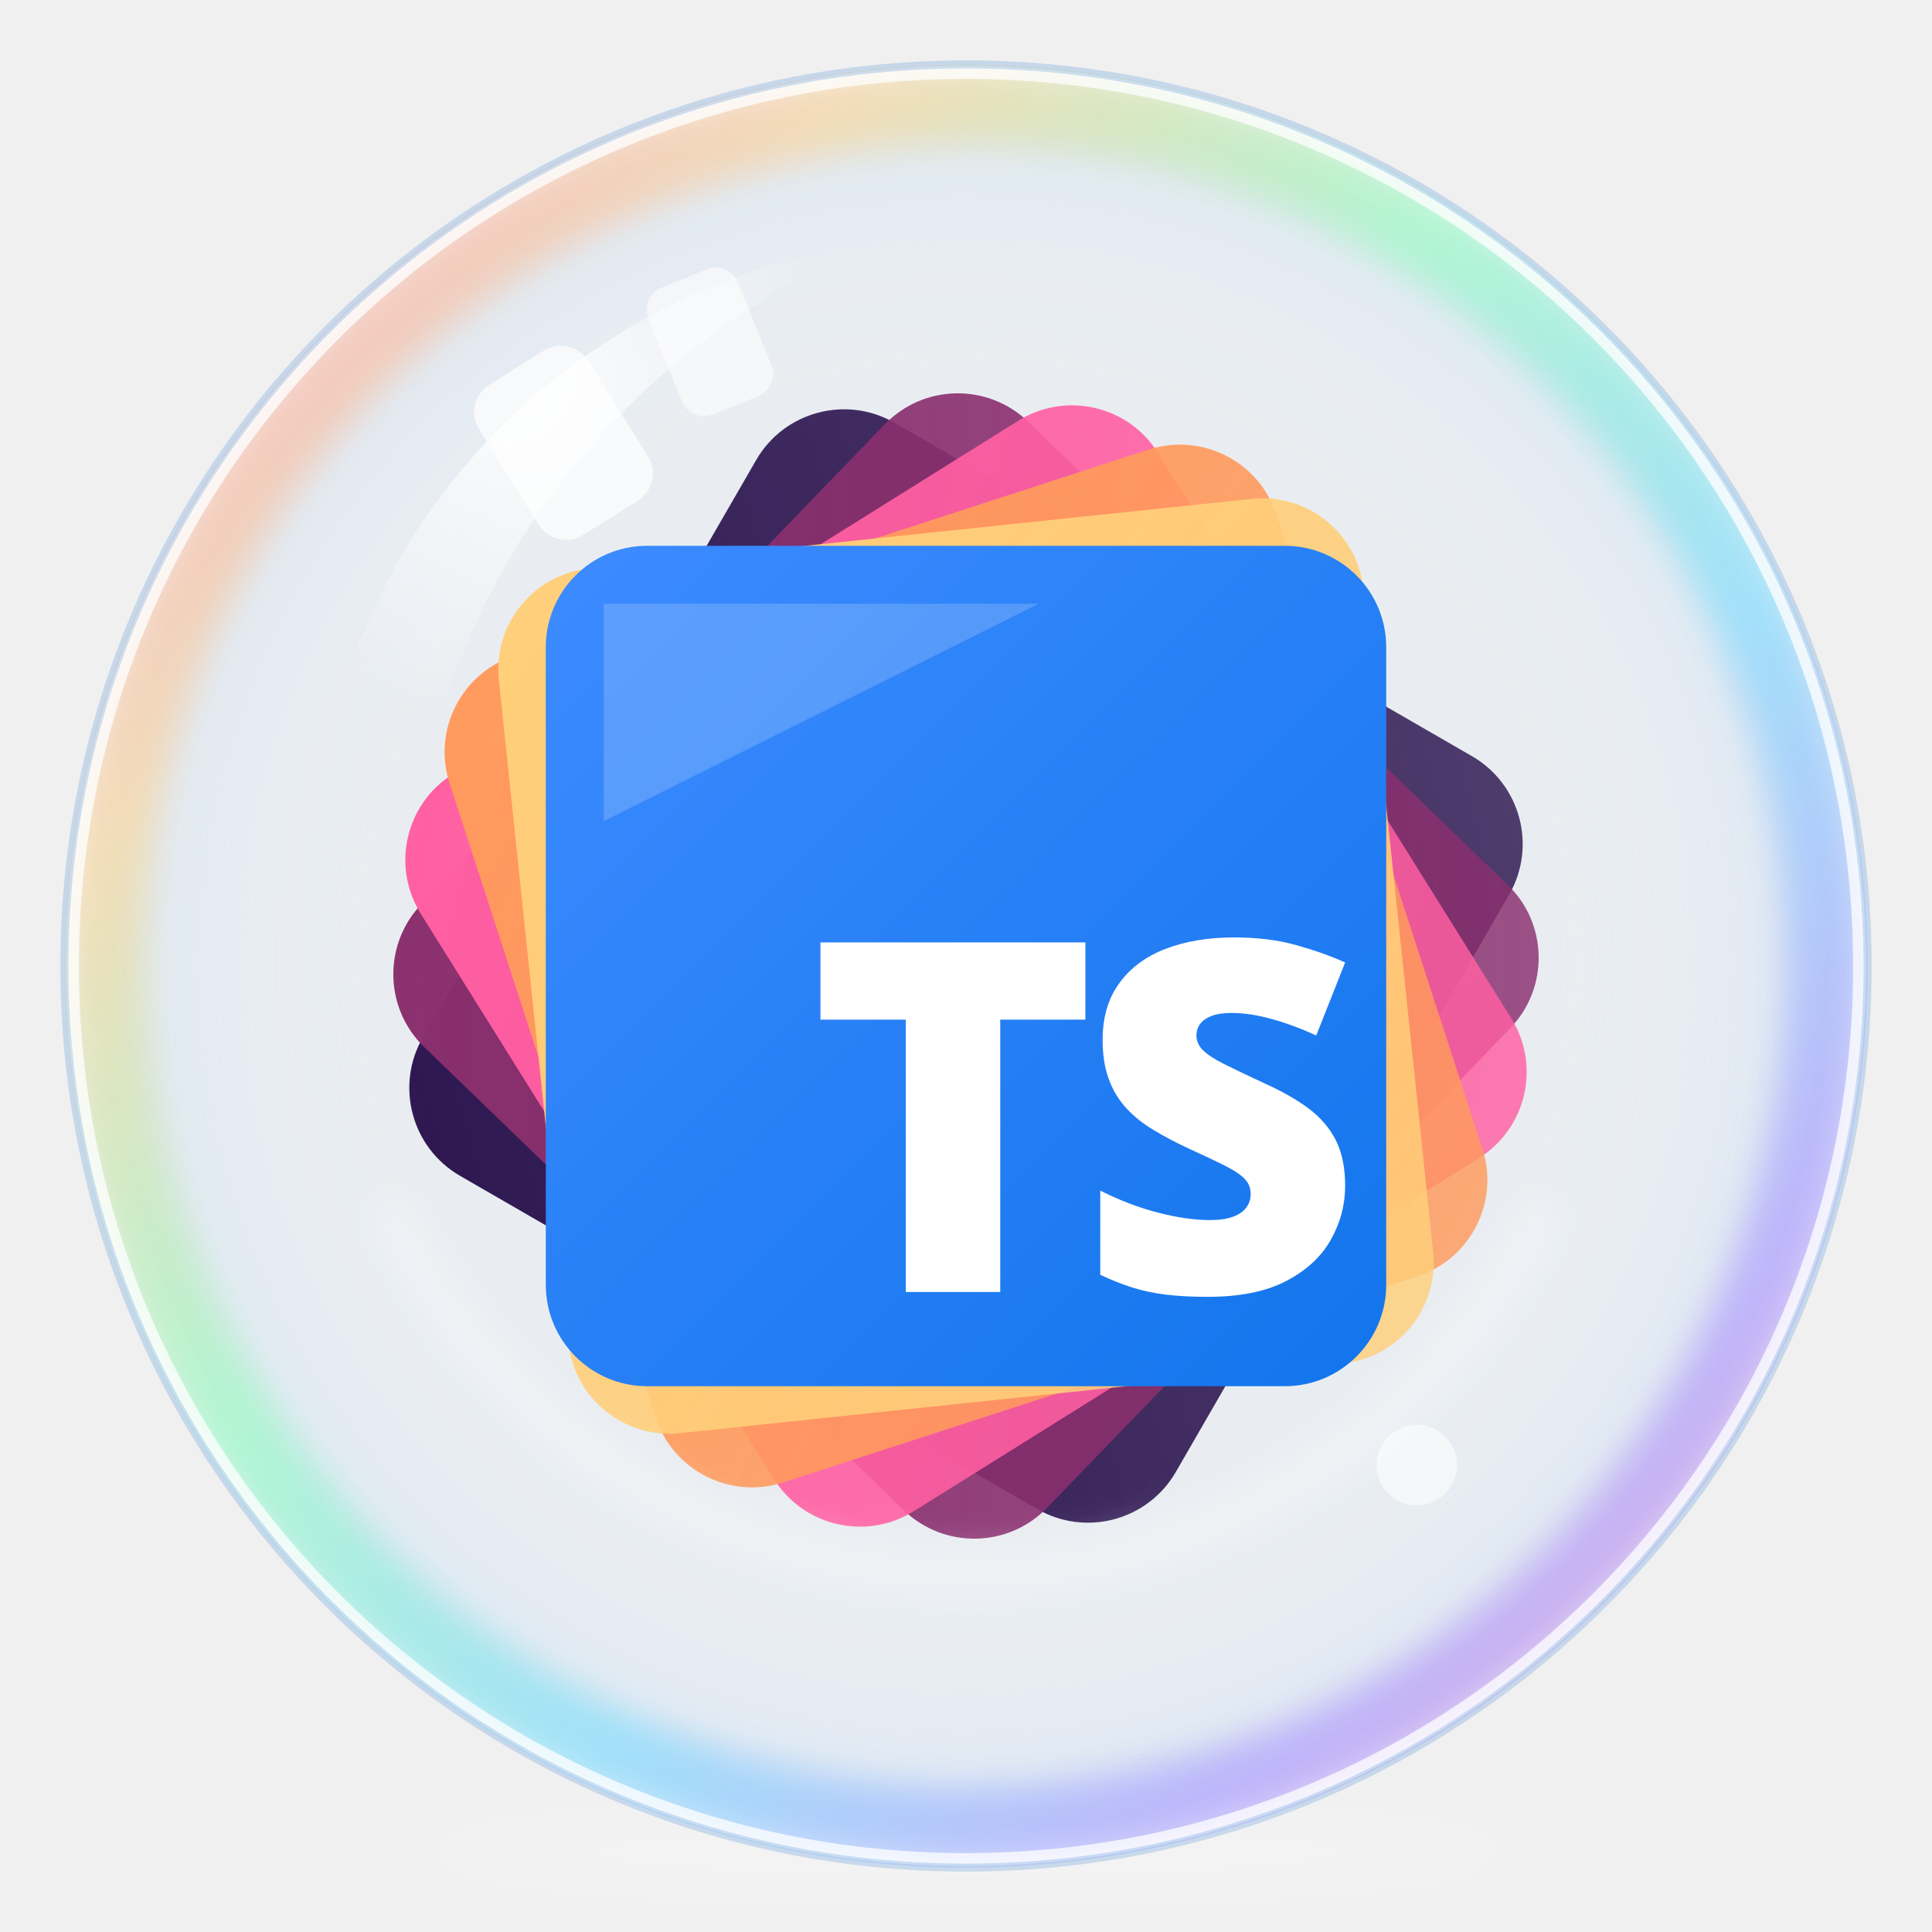
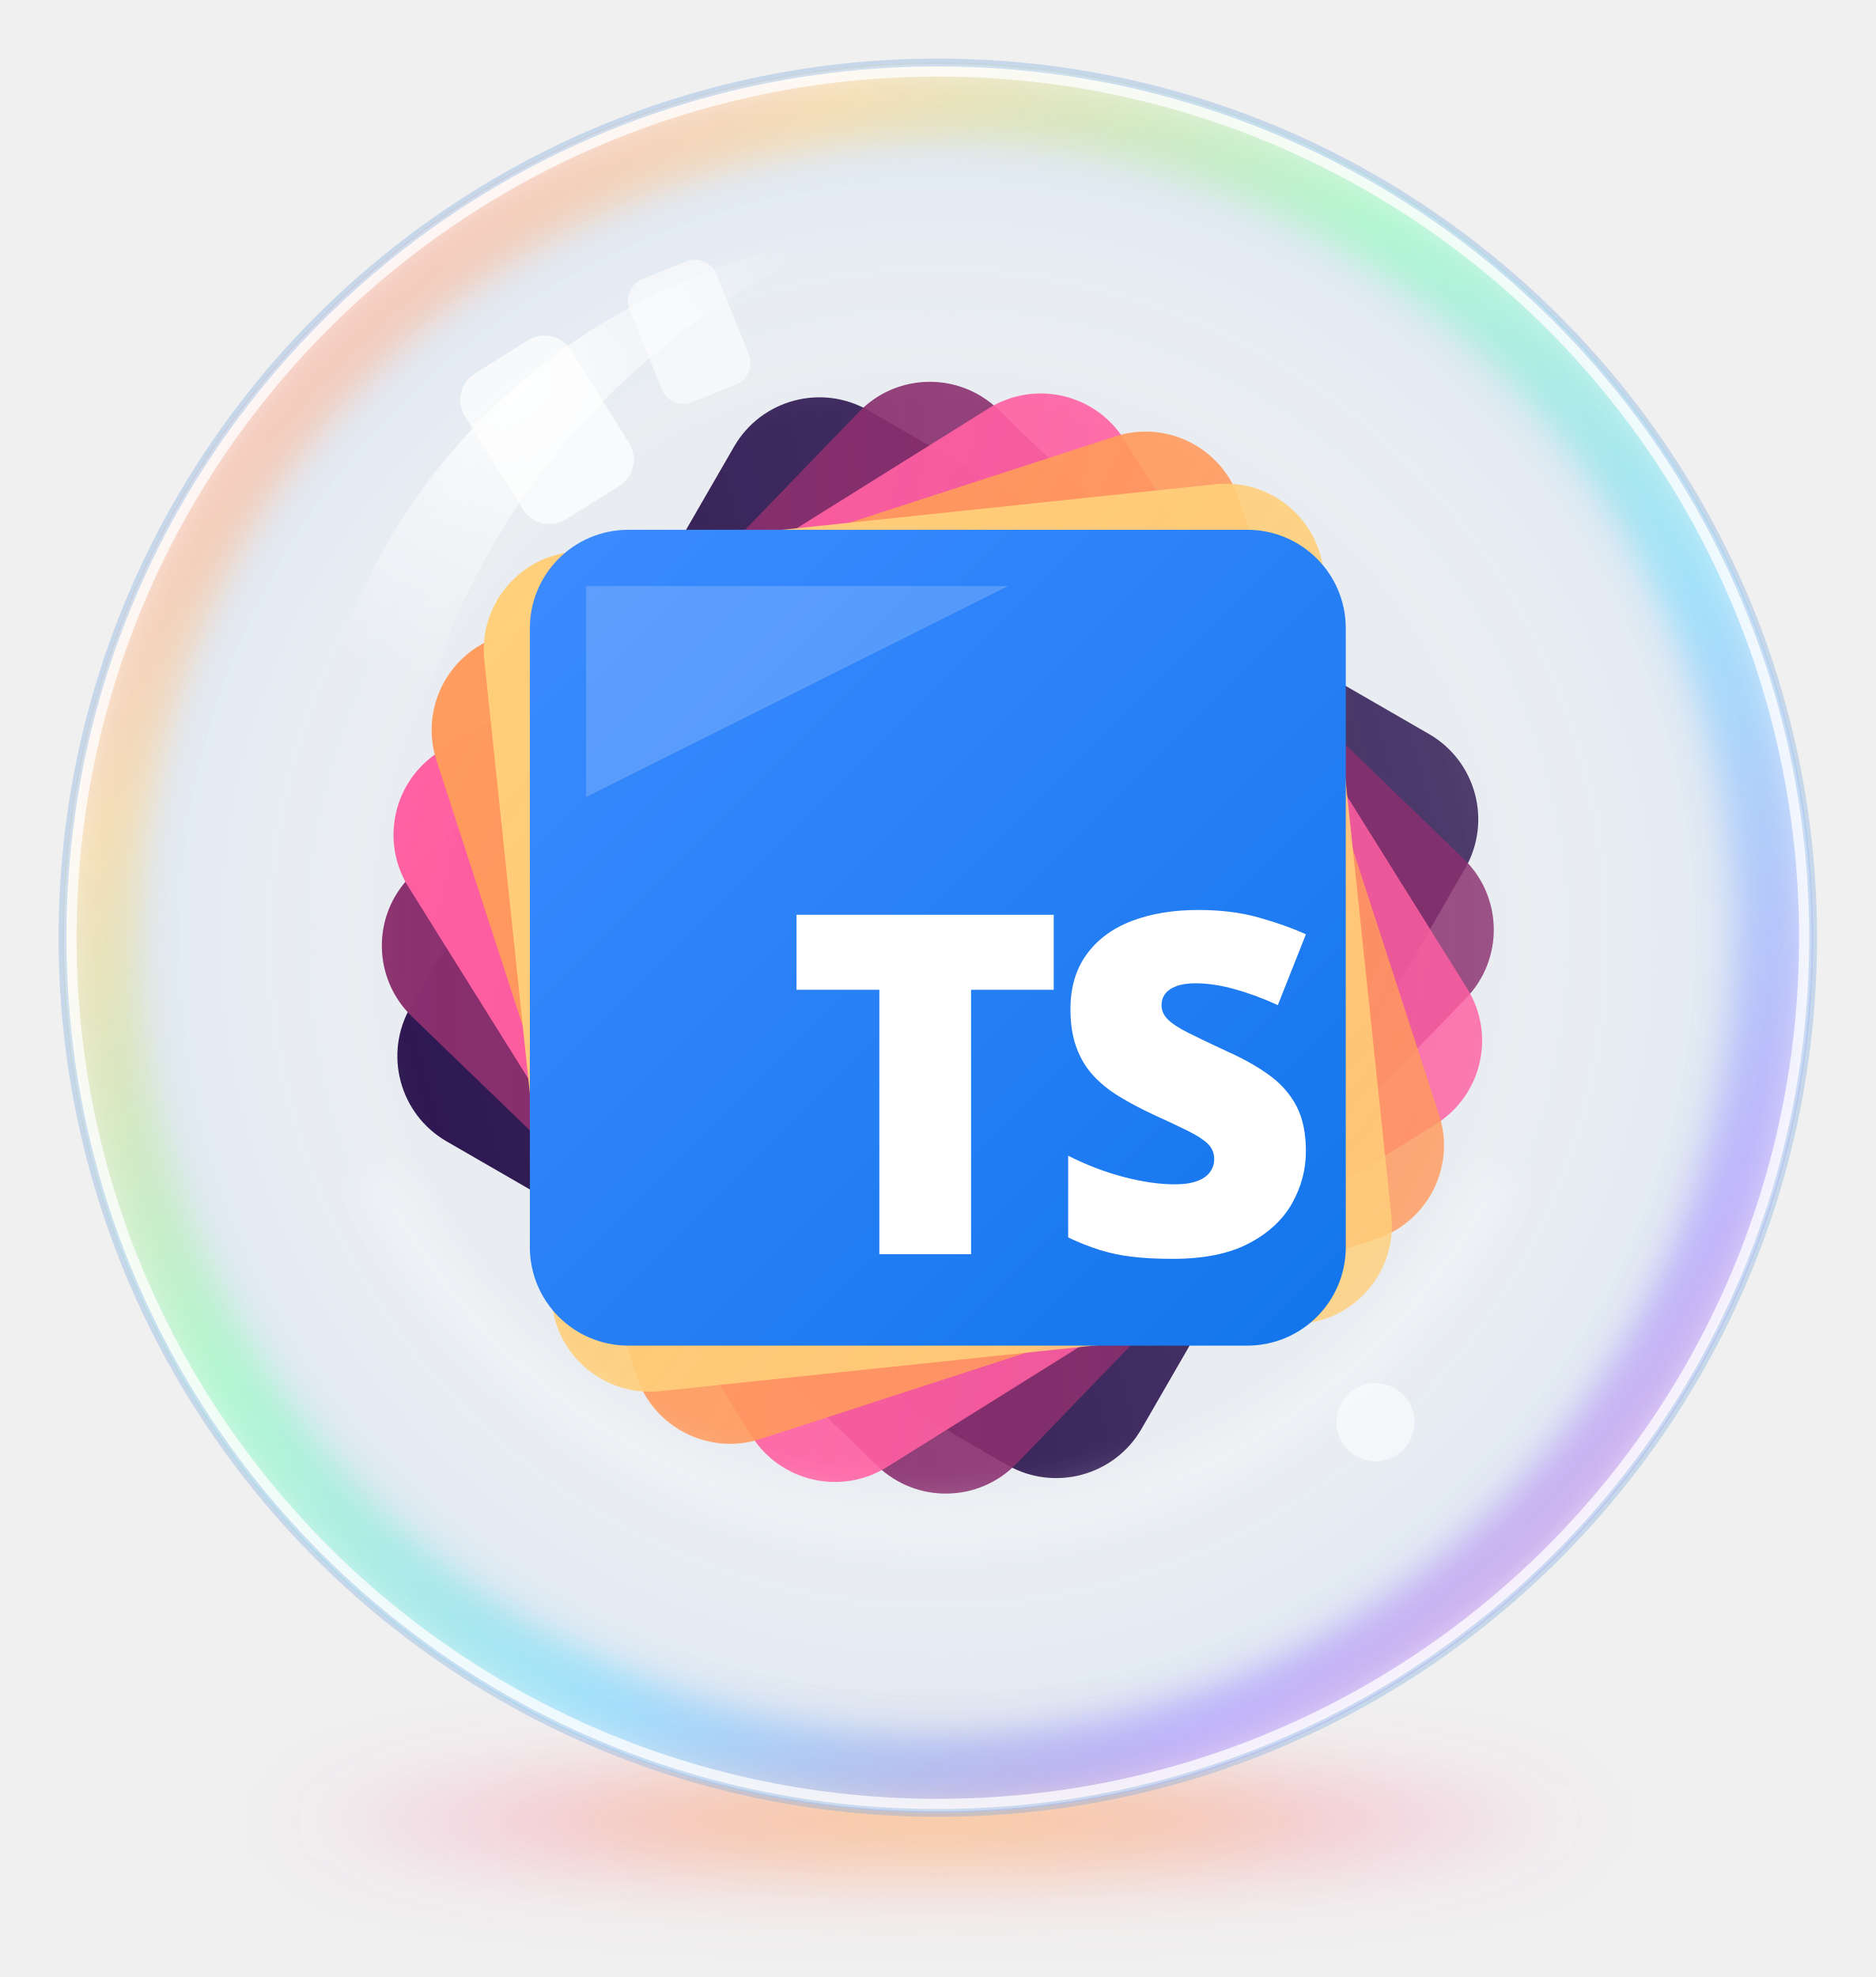
- <svg xmlns="http://www.w3.org/2000/svg" width="240" height="240" viewBox="0 0 240 240" role="img" aria-label="London TypeScript bubble logo, emblem only, dark theme">
+ <svg xmlns="http://www.w3.org/2000/svg" width="240" height="253" viewBox="0 0 240 253" role="img" aria-label="London TypeScript bubble logo, emblem only, dark theme">
  <defs>
-     <radialGradient id="lts-eb3d2f6b577a0013b6a0c06125c0763d-body" cx="0.5" cy="0.5" r="0.5">
+     <radialGradient id="lts-71e80674c99593286517dc1c107131dc-body" cx="0.5" cy="0.5" r="0.5">
      <stop offset="0.62" stop-color="#ffffff" stop-opacity="0" />
      <stop offset="0.9" stop-color="#bcd8ff" stop-opacity="0.16" />
      <stop offset="1" stop-color="#ffffff" stop-opacity="0.42" />
    </radialGradient>
-     <linearGradient id="lts-eb3d2f6b577a0013b6a0c06125c0763d-rainbow" x1="0" y1="0" x2="1" y2="1">
+     <linearGradient id="lts-71e80674c99593286517dc1c107131dc-rainbow" x1="0" y1="0" x2="1" y2="1">
      <stop offset="0" stop-color="#ff5fa2" />
      <stop offset="0.22" stop-color="#ffcf7a" />
      <stop offset="0.42" stop-color="#7dffb0" />
      <stop offset="0.62" stop-color="#5cd6ff" />
      <stop offset="0.82" stop-color="#9a7dff" />
      <stop offset="1" stop-color="#ff5fa2" />
    </linearGradient>
-     <radialGradient id="lts-eb3d2f6b577a0013b6a0c06125c0763d-shine" cx="0.35" cy="0.25" r="0.6">
+     <radialGradient id="lts-71e80674c99593286517dc1c107131dc-shine" cx="0.35" cy="0.25" r="0.6">
      <stop offset="0" stop-color="#ffffff" stop-opacity="0.85" />
      <stop offset="1" stop-color="#ffffff" stop-opacity="0" />
    </radialGradient>
-     <linearGradient id="lts-eb3d2f6b577a0013b6a0c06125c0763d-pane0" x1="0" y1="0" x2="1" y2="1">
+     <radialGradient id="lts-71e80674c99593286517dc1c107131dc-caustic" cx="0.5" cy="0.5" r="0.5">
+       <stop offset="0" stop-color="#ffcf7a" stop-opacity="0.9" />
+       <stop offset="0.45" stop-color="#ff9a5c" stop-opacity="0.55" />
+       <stop offset="0.8" stop-color="#ff5fa2" stop-opacity="0.2" />
+       <stop offset="1" stop-color="#ff5fa2" stop-opacity="0" />
+     </radialGradient>
+     <linearGradient id="lts-71e80674c99593286517dc1c107131dc-pane0" x1="0" y1="0" x2="1" y2="1">
      <stop offset="0" stop-color="#2d1650" />
      <stop offset="1" stop-color="#2d1650" stop-opacity="0.82" />
    </linearGradient>
-     <linearGradient id="lts-eb3d2f6b577a0013b6a0c06125c0763d-pane1" x1="0" y1="0" x2="1" y2="1">
+     <linearGradient id="lts-71e80674c99593286517dc1c107131dc-pane1" x1="0" y1="0" x2="1" y2="1">
      <stop offset="0" stop-color="#8a2f6e" />
      <stop offset="1" stop-color="#8a2f6e" stop-opacity="0.82" />
    </linearGradient>
-     <linearGradient id="lts-eb3d2f6b577a0013b6a0c06125c0763d-pane2" x1="0" y1="0" x2="1" y2="1">
+     <linearGradient id="lts-71e80674c99593286517dc1c107131dc-pane2" x1="0" y1="0" x2="1" y2="1">
      <stop offset="0" stop-color="#ff5fa2" />
      <stop offset="1" stop-color="#ff5fa2" stop-opacity="0.82" />
    </linearGradient>
-     <linearGradient id="lts-eb3d2f6b577a0013b6a0c06125c0763d-pane3" x1="0" y1="0" x2="1" y2="1">
+     <linearGradient id="lts-71e80674c99593286517dc1c107131dc-pane3" x1="0" y1="0" x2="1" y2="1">
      <stop offset="0" stop-color="#ff9a5c" />
      <stop offset="1" stop-color="#ff9a5c" stop-opacity="0.82" />
    </linearGradient>
-     <linearGradient id="lts-eb3d2f6b577a0013b6a0c06125c0763d-pane4" x1="0" y1="0" x2="1" y2="1">
+     <linearGradient id="lts-71e80674c99593286517dc1c107131dc-pane4" x1="0" y1="0" x2="1" y2="1">
      <stop offset="0" stop-color="#ffcf7a" />
      <stop offset="1" stop-color="#ffcf7a" stop-opacity="0.82" />
    </linearGradient>
-     <linearGradient id="lts-eb3d2f6b577a0013b6a0c06125c0763d-tile" x1="0" y1="0" x2="1" y2="1">
+     <linearGradient id="lts-71e80674c99593286517dc1c107131dc-tile" x1="0" y1="0" x2="1" y2="1">
      <stop offset="0" stop-color="#3d8bff" />
      <stop offset="1" stop-color="#1275ec" />
    </linearGradient>
-     <filter id="lts-eb3d2f6b577a0013b6a0c06125c0763d-soft" x="-20%" y="-20%" width="140%" height="140%">
+     <filter id="lts-71e80674c99593286517dc1c107131dc-soft" x="-20%" y="-20%" width="140%" height="140%">
      <feGaussianBlur stdDeviation="2.2" />
    </filter>
-     <filter id="lts-eb3d2f6b577a0013b6a0c06125c0763d-blur4" x="-50%" y="-200%" width="200%" height="500%">
-       <feGaussianBlur stdDeviation="4" />
+     <filter id="lts-71e80674c99593286517dc1c107131dc-blur5" x="-50%" y="-200%" width="200%" height="500%">
+       <feGaussianBlur stdDeviation="5" />
    </filter>
-     <clipPath id="lts-eb3d2f6b577a0013b6a0c06125c0763d-ball">
+     <clipPath id="lts-71e80674c99593286517dc1c107131dc-ball">
      <circle cx="120" cy="120" r="112" />
    </clipPath>
  </defs>
  <g>
-     <ellipse cx="120" cy="230" rx="72" ry="7" fill="#ffffff" fill-opacity="0.2" filter="url(#lts-eb3d2f6b577a0013b6a0c06125c0763d-blur4)" />
+     <ellipse cx="120" cy="233" rx="84" ry="8.5" fill="url(#lts-71e80674c99593286517dc1c107131dc-caustic)" filter="url(#lts-71e80674c99593286517dc1c107131dc-blur5)" />
  </g>
  <g>
    <circle cx="120" cy="120" r="112" fill="#9cc8ff" fill-opacity="0.08" />
  </g>
  <g transform="translate(120 120) scale(0.9) translate(-120 -120)">
-     <rect x="60" y="60" width="120" height="120" rx="14" fill="url(#lts-eb3d2f6b577a0013b6a0c06125c0763d-pane0)" transform="rotate(-60 120 120)" />
-     <rect x="60" y="60" width="120" height="120" rx="14" fill="url(#lts-eb3d2f6b577a0013b6a0c06125c0763d-pane1)" transform="rotate(-46 120 120)" />
-     <rect x="60" y="60" width="120" height="120" rx="14" fill="url(#lts-eb3d2f6b577a0013b6a0c06125c0763d-pane2)" transform="rotate(-32 120 120)" />
-     <rect x="60" y="60" width="120" height="120" rx="14" fill="url(#lts-eb3d2f6b577a0013b6a0c06125c0763d-pane3)" transform="rotate(-18 120 120)" />
-     <rect x="60" y="60" width="120" height="120" rx="14" fill="url(#lts-eb3d2f6b577a0013b6a0c06125c0763d-pane4)" transform="rotate(-6 120 120)" />
-     <rect x="62" y="62" width="116" height="116" rx="14" fill="url(#lts-eb3d2f6b577a0013b6a0c06125c0763d-tile)" />
+     <rect x="60" y="60" width="120" height="120" rx="14" fill="url(#lts-71e80674c99593286517dc1c107131dc-pane0)" transform="rotate(-60 120 120)" />
+     <rect x="60" y="60" width="120" height="120" rx="14" fill="url(#lts-71e80674c99593286517dc1c107131dc-pane1)" transform="rotate(-46 120 120)" />
+     <rect x="60" y="60" width="120" height="120" rx="14" fill="url(#lts-71e80674c99593286517dc1c107131dc-pane2)" transform="rotate(-32 120 120)" />
+     <rect x="60" y="60" width="120" height="120" rx="14" fill="url(#lts-71e80674c99593286517dc1c107131dc-pane3)" transform="rotate(-18 120 120)" />
+     <rect x="60" y="60" width="120" height="120" rx="14" fill="url(#lts-71e80674c99593286517dc1c107131dc-pane4)" transform="rotate(-6 120 120)" />
+     <rect x="62" y="62" width="116" height="116" rx="14" fill="url(#lts-71e80674c99593286517dc1c107131dc-tile)" />
    <path d="M70,70 h60 l-60,30 Z" fill="#ffffff" fill-opacity="0.18" />
    <path d="M137.02 139.08L137.02 168L126.99 168L126.99 139.08L117.93 139.08L117.93 130.88L146.06 130.88L146.06 139.08L137.02 139.08M173.64 156.73L173.64 156.73Q173.64 159.75 172.12 162.45Q170.59 165.16 167.38 166.83Q164.17 168.51 159.09 168.51L159.09 168.51Q156.55 168.51 154.64 168.28Q152.72 168.05 151.07 167.53Q149.42 167.01 147.64 166.17L147.64 166.17L147.64 157.23Q150.66 158.76 153.73 159.56Q156.81 160.36 159.29 160.36L159.29 160.36Q160.79 160.36 161.75 160Q162.7 159.65 163.15 159.02Q163.61 158.4 163.61 157.59L163.61 157.59Q163.61 156.63 162.94 155.95Q162.27 155.28 160.79 154.54Q159.32 153.81 156.91 152.71L156.91 152.71Q154.85 151.75 153.19 150.73Q151.53 149.72 150.34 148.41Q149.16 147.1 148.53 145.35Q147.89 143.6 147.89 141.21L147.89 141.21Q147.89 137.63 149.66 135.21Q151.42 132.78 154.58 131.56Q157.75 130.35 161.88 130.35L161.88 130.35Q165.52 130.35 168.42 131.16Q171.33 131.97 173.64 133.01L173.64 133.01L170.57 140.76Q168.18 139.66 165.87 139.02Q163.56 138.37 161.58 138.37L161.58 138.37Q160.29 138.37 159.46 138.69Q158.63 139 158.24 139.54Q157.85 140.07 157.85 140.76L157.85 140.76Q157.85 141.62 158.52 142.3Q159.19 142.99 160.78 143.79Q162.37 144.59 165.11 145.86L165.11 145.86Q167.83 147.08 169.73 148.49Q171.63 149.9 172.64 151.86Q173.64 153.83 173.64 156.73" fill="#ffffff" transform="translate(178 178) scale(1.3) translate(-178 -178)" />
  </g>
  <g>
-     <circle cx="120" cy="120" r="112" fill="url(#lts-eb3d2f6b577a0013b6a0c06125c0763d-body)" />
+     <circle cx="120" cy="120" r="112" fill="url(#lts-71e80674c99593286517dc1c107131dc-body)" />
  </g>
-   <g clip-path="url(#lts-eb3d2f6b577a0013b6a0c06125c0763d-ball)">
-     <circle cx="120" cy="120" r="107" fill="none" stroke="url(#lts-eb3d2f6b577a0013b6a0c06125c0763d-rainbow)" stroke-opacity="0.5" stroke-width="10" filter="url(#lts-eb3d2f6b577a0013b6a0c06125c0763d-soft)" />
-     <path d="M48,150 A80,80 0 0 0 192,150" fill="none" stroke="#ffffff" stroke-opacity="0.28" stroke-width="5" filter="url(#lts-eb3d2f6b577a0013b6a0c06125c0763d-soft)" />
+   <g clip-path="url(#lts-71e80674c99593286517dc1c107131dc-ball)">
+     <circle cx="120" cy="120" r="107" fill="none" stroke="url(#lts-71e80674c99593286517dc1c107131dc-rainbow)" stroke-opacity="0.5" stroke-width="10" filter="url(#lts-71e80674c99593286517dc1c107131dc-soft)" />
+     <path d="M48,150 A80,80 0 0 0 192,150" fill="none" stroke="#ffffff" stroke-opacity="0.28" stroke-width="5" filter="url(#lts-71e80674c99593286517dc1c107131dc-soft)" />
  </g>
  <g>
    <circle cx="120" cy="120" r="111" fill="none" stroke="#ffffff" stroke-opacity="0.75" stroke-width="1.6" />
    <circle cx="120" cy="120" r="112" fill="none" stroke="#7aa8e0" stroke-opacity="0.35" stroke-width="1" />
  </g>
  <g>
-     <path d="M40,96 C46,62 72,36 108,30 C78,44 58,68 52,100 Z" fill="url(#lts-eb3d2f6b577a0013b6a0c06125c0763d-shine)" />
+     <path d="M40,96 C46,62 72,36 108,30 C78,44 58,68 52,100 Z" fill="url(#lts-71e80674c99593286517dc1c107131dc-shine)" />
  </g>
  <g>
    <rect x="62" y="44" width="16" height="22" rx="4" fill="#ffffff" fill-opacity="0.7" transform="rotate(-32 70 55)" />
    <rect x="82" y="34" width="12" height="17" rx="3" fill="#ffffff" fill-opacity="0.55" transform="rotate(-22 88 42)" />
  </g>
  <g>
    <circle cx="176" cy="182" r="5" fill="#ffffff" fill-opacity="0.55" />
  </g>
</svg>
